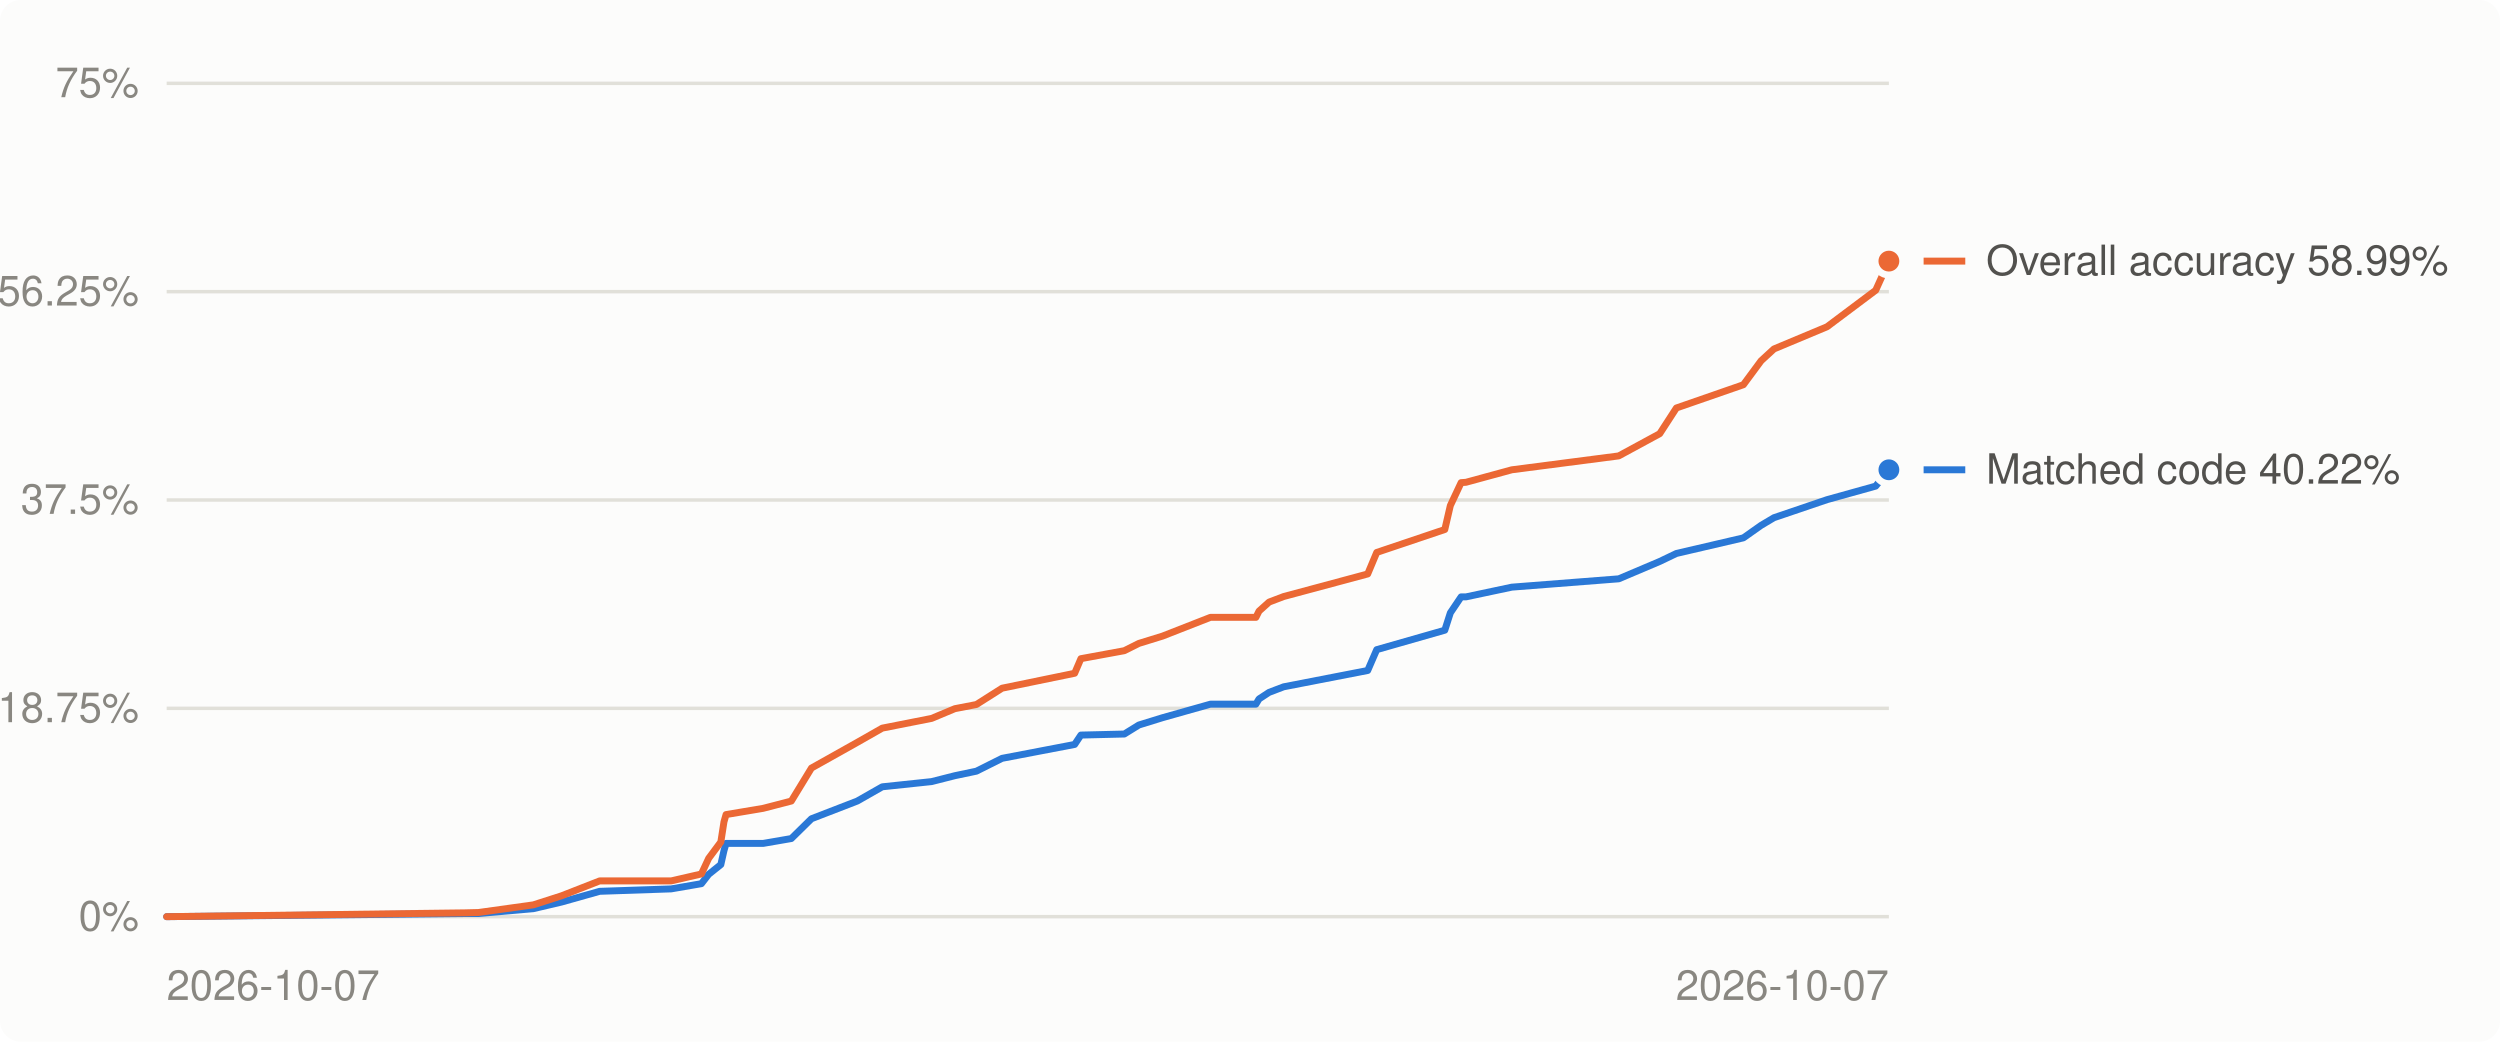
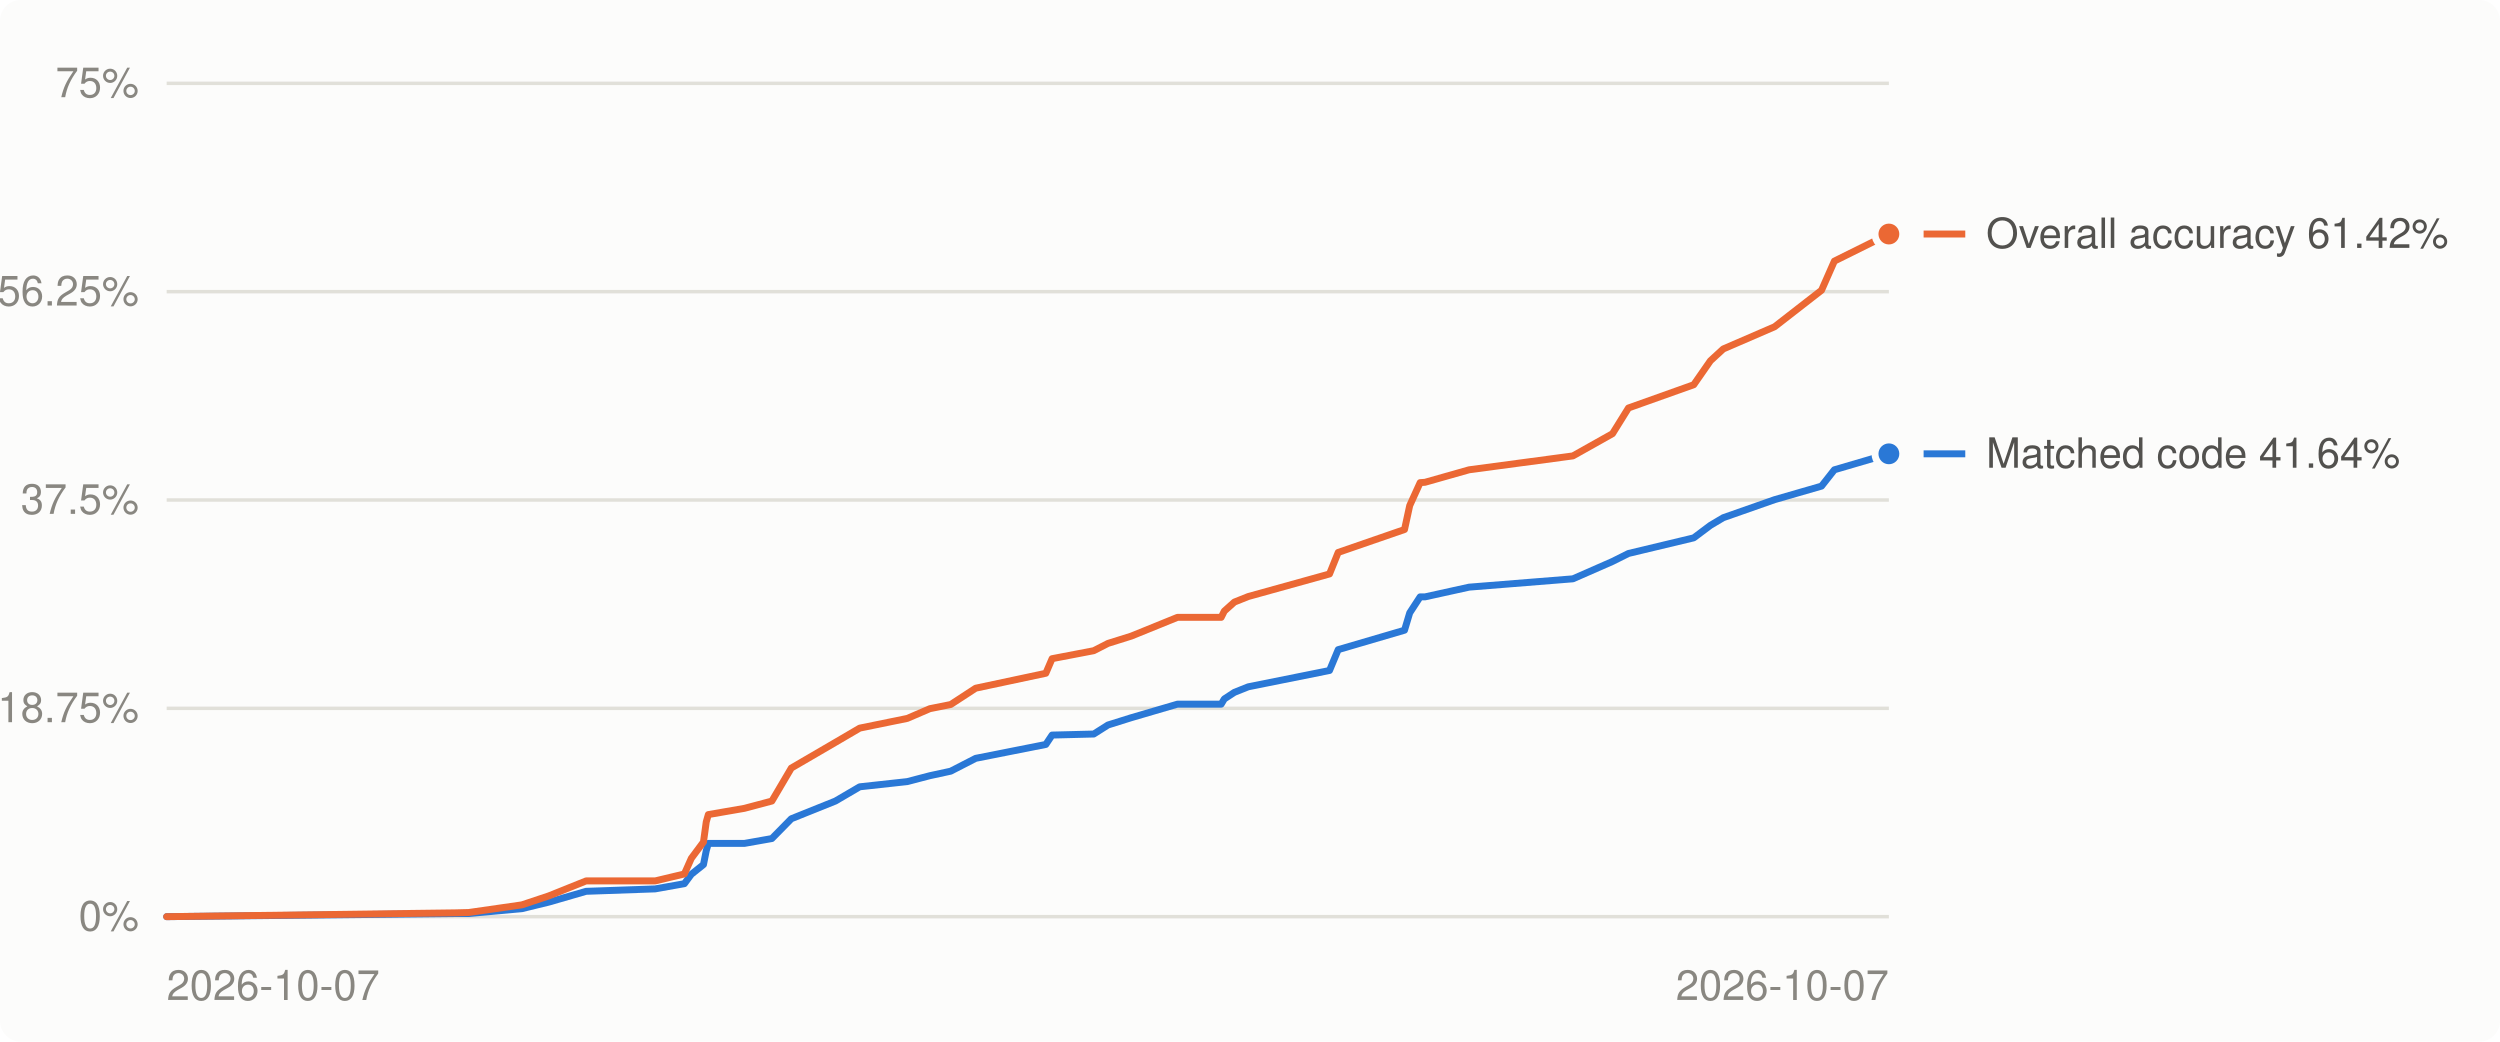
<svg xmlns="http://www.w3.org/2000/svg" viewBox="0 0 720 300" width="720" height="300" role="img" aria-label="Decompilation progress over time">
  <style>
.bg{fill:#fcfcfb}.grid{stroke:#e1e0d9}.muted{fill:#898781}.lbl{fill:#52514e}.ln0{stroke:#2a78d6}.dot0{fill:#2a78d6;stroke:#fcfcfb}.ln1{stroke:#eb6834}.dot1{fill:#eb6834;stroke:#fcfcfb}
@media (prefers-color-scheme: dark){.bg{fill:#1a1a19}.grid{stroke:#2c2c2a}.muted{fill:#898781}.lbl{fill:#c3c2b7}.ln0{stroke:#3987e5}.dot0{fill:#3987e5;stroke:#1a1a19}.ln1{stroke:#d95926}.dot1{fill:#d95926;stroke:#1a1a19}}
text{font:12px -apple-system,BlinkMacSystemFont,'Segoe UI',Helvetica,Arial,sans-serif}
</style>
  <rect class="bg" width="720" height="300" rx="6" />
  <line x1="48" x2="544" y1="264.0" y2="264.0" class="grid" stroke-width="1" />
  <text x="40" y="268.0" class="muted" text-anchor="end">0%</text>
  <line x1="48" x2="544" y1="204.0" y2="204.0" class="grid" stroke-width="1" />
  <text x="40" y="208.0" class="muted" text-anchor="end">18.75%</text>
  <line x1="48" x2="544" y1="144.0" y2="144.0" class="grid" stroke-width="1" />
  <text x="40" y="148.0" class="muted" text-anchor="end">37.5%</text>
  <line x1="48" x2="544" y1="84.0" y2="84.0" class="grid" stroke-width="1" />
  <text x="40" y="88.0" class="muted" text-anchor="end">56.25%</text>
  <line x1="48" x2="544" y1="24.0" y2="24.0" class="grid" stroke-width="1" />
  <text x="40" y="28.0" class="muted" text-anchor="end">75%</text>
  <text class="muted" x="48.0" y="288" text-anchor="start">2026-10-07</text>
  <text class="muted" x="544.0" y="288" text-anchor="end">2026-10-07</text>
-   <polyline points="48.0,264.0 133.8,263.1 137.8,263.1 153.6,261.7 161.7,259.8 172.7,256.7 193.3,256.0 202.0,254.5 204.1,251.8 207.6,249.0 208.5,245.0 209.1,242.9 219.8,242.9 227.9,241.5 233.7,235.8 246.9,230.7 254.1,226.6 268.3,225.1 275.0,223.4 281.2,222.1 288.6,218.4 309.5,214.4 311.3,211.7 323.8,211.4 328.0,208.8 334.8,206.7 348.6,202.8 361.7,202.8 362.6,201.3 365.5,199.4 369.7,197.8 393.9,193.1 396.5,187.1 416.1,181.5 417.7,176.5 420.8,171.9 422.2,171.9 435.4,169.1 466.2,166.7 478.0,161.7 482.8,159.4 502.1,154.9 507.2,151.3 510.9,149.1 526.2,143.9 540.2,140.0 544.0,135.3" fill="none" class="ln0" stroke-width="2" stroke-linejoin="round" stroke-linecap="round" />
-   <polyline points="48.0,264.0 133.8,262.9 137.8,262.8 153.6,260.6 161.7,258.0 172.7,253.7 193.3,253.7 202.0,251.7 204.1,247.2 207.6,242.5 208.5,236.7 209.1,234.6 219.8,232.8 227.9,230.7 233.7,221.2 246.9,213.8 254.1,209.7 268.3,206.9 275.0,204.1 281.2,202.9 288.6,198.2 309.5,193.9 311.3,189.7 323.8,187.4 328.0,185.3 334.8,183.2 348.6,177.8 361.7,177.8 362.6,176.0 365.5,173.4 369.7,171.8 393.9,165.3 396.5,159.1 416.1,152.5 417.7,145.6 420.8,139.0 422.2,138.9 435.4,135.3 466.2,131.3 478.0,124.9 482.8,117.5 502.1,110.8 507.2,103.9 510.9,100.5 526.2,94.1 540.2,83.6 544.0,75.2" fill="none" class="ln1" stroke-width="2" stroke-linejoin="round" stroke-linecap="round" />
-   <circle cx="544.0" cy="135.3" r="4" class="dot0" stroke-width="2" />
-   <circle cx="544.0" cy="75.2" r="4" class="dot1" stroke-width="2" />
-   <line x1="554" x2="566" y1="135.3" y2="135.3" class="ln0" stroke-width="2" />
-   <text class="lbl" x="572" y="139.3">Matched code 40.22%</text>
-   <line x1="554" x2="566" y1="75.2" y2="75.2" class="ln1" stroke-width="2" />
-   <text class="lbl" x="572" y="79.2">Overall accuracy 58.99%</text>
+   <polyline points="48.0,264.0 131.1,263.1 135.0,263.1 150.3,261.7 158.1,259.8 168.8,256.7 188.7,256.0 197.1,254.5 199.1,251.8 202.6,249.0 203.4,245.0 204.0,242.9 214.4,242.9 222.3,241.5 227.9,235.8 240.6,230.7 247.6,226.6 261.3,225.1 267.8,223.4 273.8,222.1 281.0,218.4 301.2,214.4 303.0,211.7 315.0,211.4 319.1,208.8 325.8,206.7 339.1,202.8 351.7,202.8 352.6,201.3 355.5,199.4 359.5,197.8 382.9,193.1 385.4,187.1 404.5,181.5 406.0,176.5 409.0,171.9 410.4,171.9 423.1,169.1 453.0,166.7 464.4,161.7 469.0,159.4 487.8,154.9 492.6,151.3 496.3,149.1 511.1,143.9 524.6,140.0 528.3,135.3 544.0,130.7" fill="none" class="ln0" stroke-width="2" stroke-linejoin="round" stroke-linecap="round" />
+   <polyline points="48.0,264.0 131.1,262.9 135.0,262.8 150.3,260.6 158.1,258.0 168.8,253.7 188.7,253.7 197.1,251.7 199.1,247.2 202.6,242.5 203.4,236.7 204.0,234.6 214.4,232.8 222.3,230.7 227.9,221.2 240.6,213.8 247.6,209.7 261.3,206.9 267.8,204.1 273.8,202.9 281.0,198.2 301.2,193.9 303.0,189.7 315.0,187.4 319.1,185.3 325.8,183.2 339.1,177.8 351.7,177.8 352.6,176.0 355.5,173.4 359.5,171.8 382.9,165.3 385.4,159.1 404.5,152.5 406.0,145.6 409.0,139.0 410.4,138.9 423.1,135.3 453.0,131.3 464.4,124.9 469.0,117.5 487.8,110.8 492.6,103.9 496.3,100.5 511.1,94.1 524.6,83.6 528.3,75.2 544.0,67.4" fill="none" class="ln1" stroke-width="2" stroke-linejoin="round" stroke-linecap="round" />
+   <circle cx="544.0" cy="130.7" r="4" class="dot0" stroke-width="2" />
+   <circle cx="544.0" cy="67.4" r="4" class="dot1" stroke-width="2" />
+   <line x1="554" x2="566" y1="130.7" y2="130.7" class="ln0" stroke-width="2" />
+   <text class="lbl" x="572" y="134.7">Matched code 41.64%</text>
+   <line x1="554" x2="566" y1="67.4" y2="67.4" class="ln1" stroke-width="2" />
+   <text class="lbl" x="572" y="71.4">Overall accuracy 61.42%</text>
</svg>
